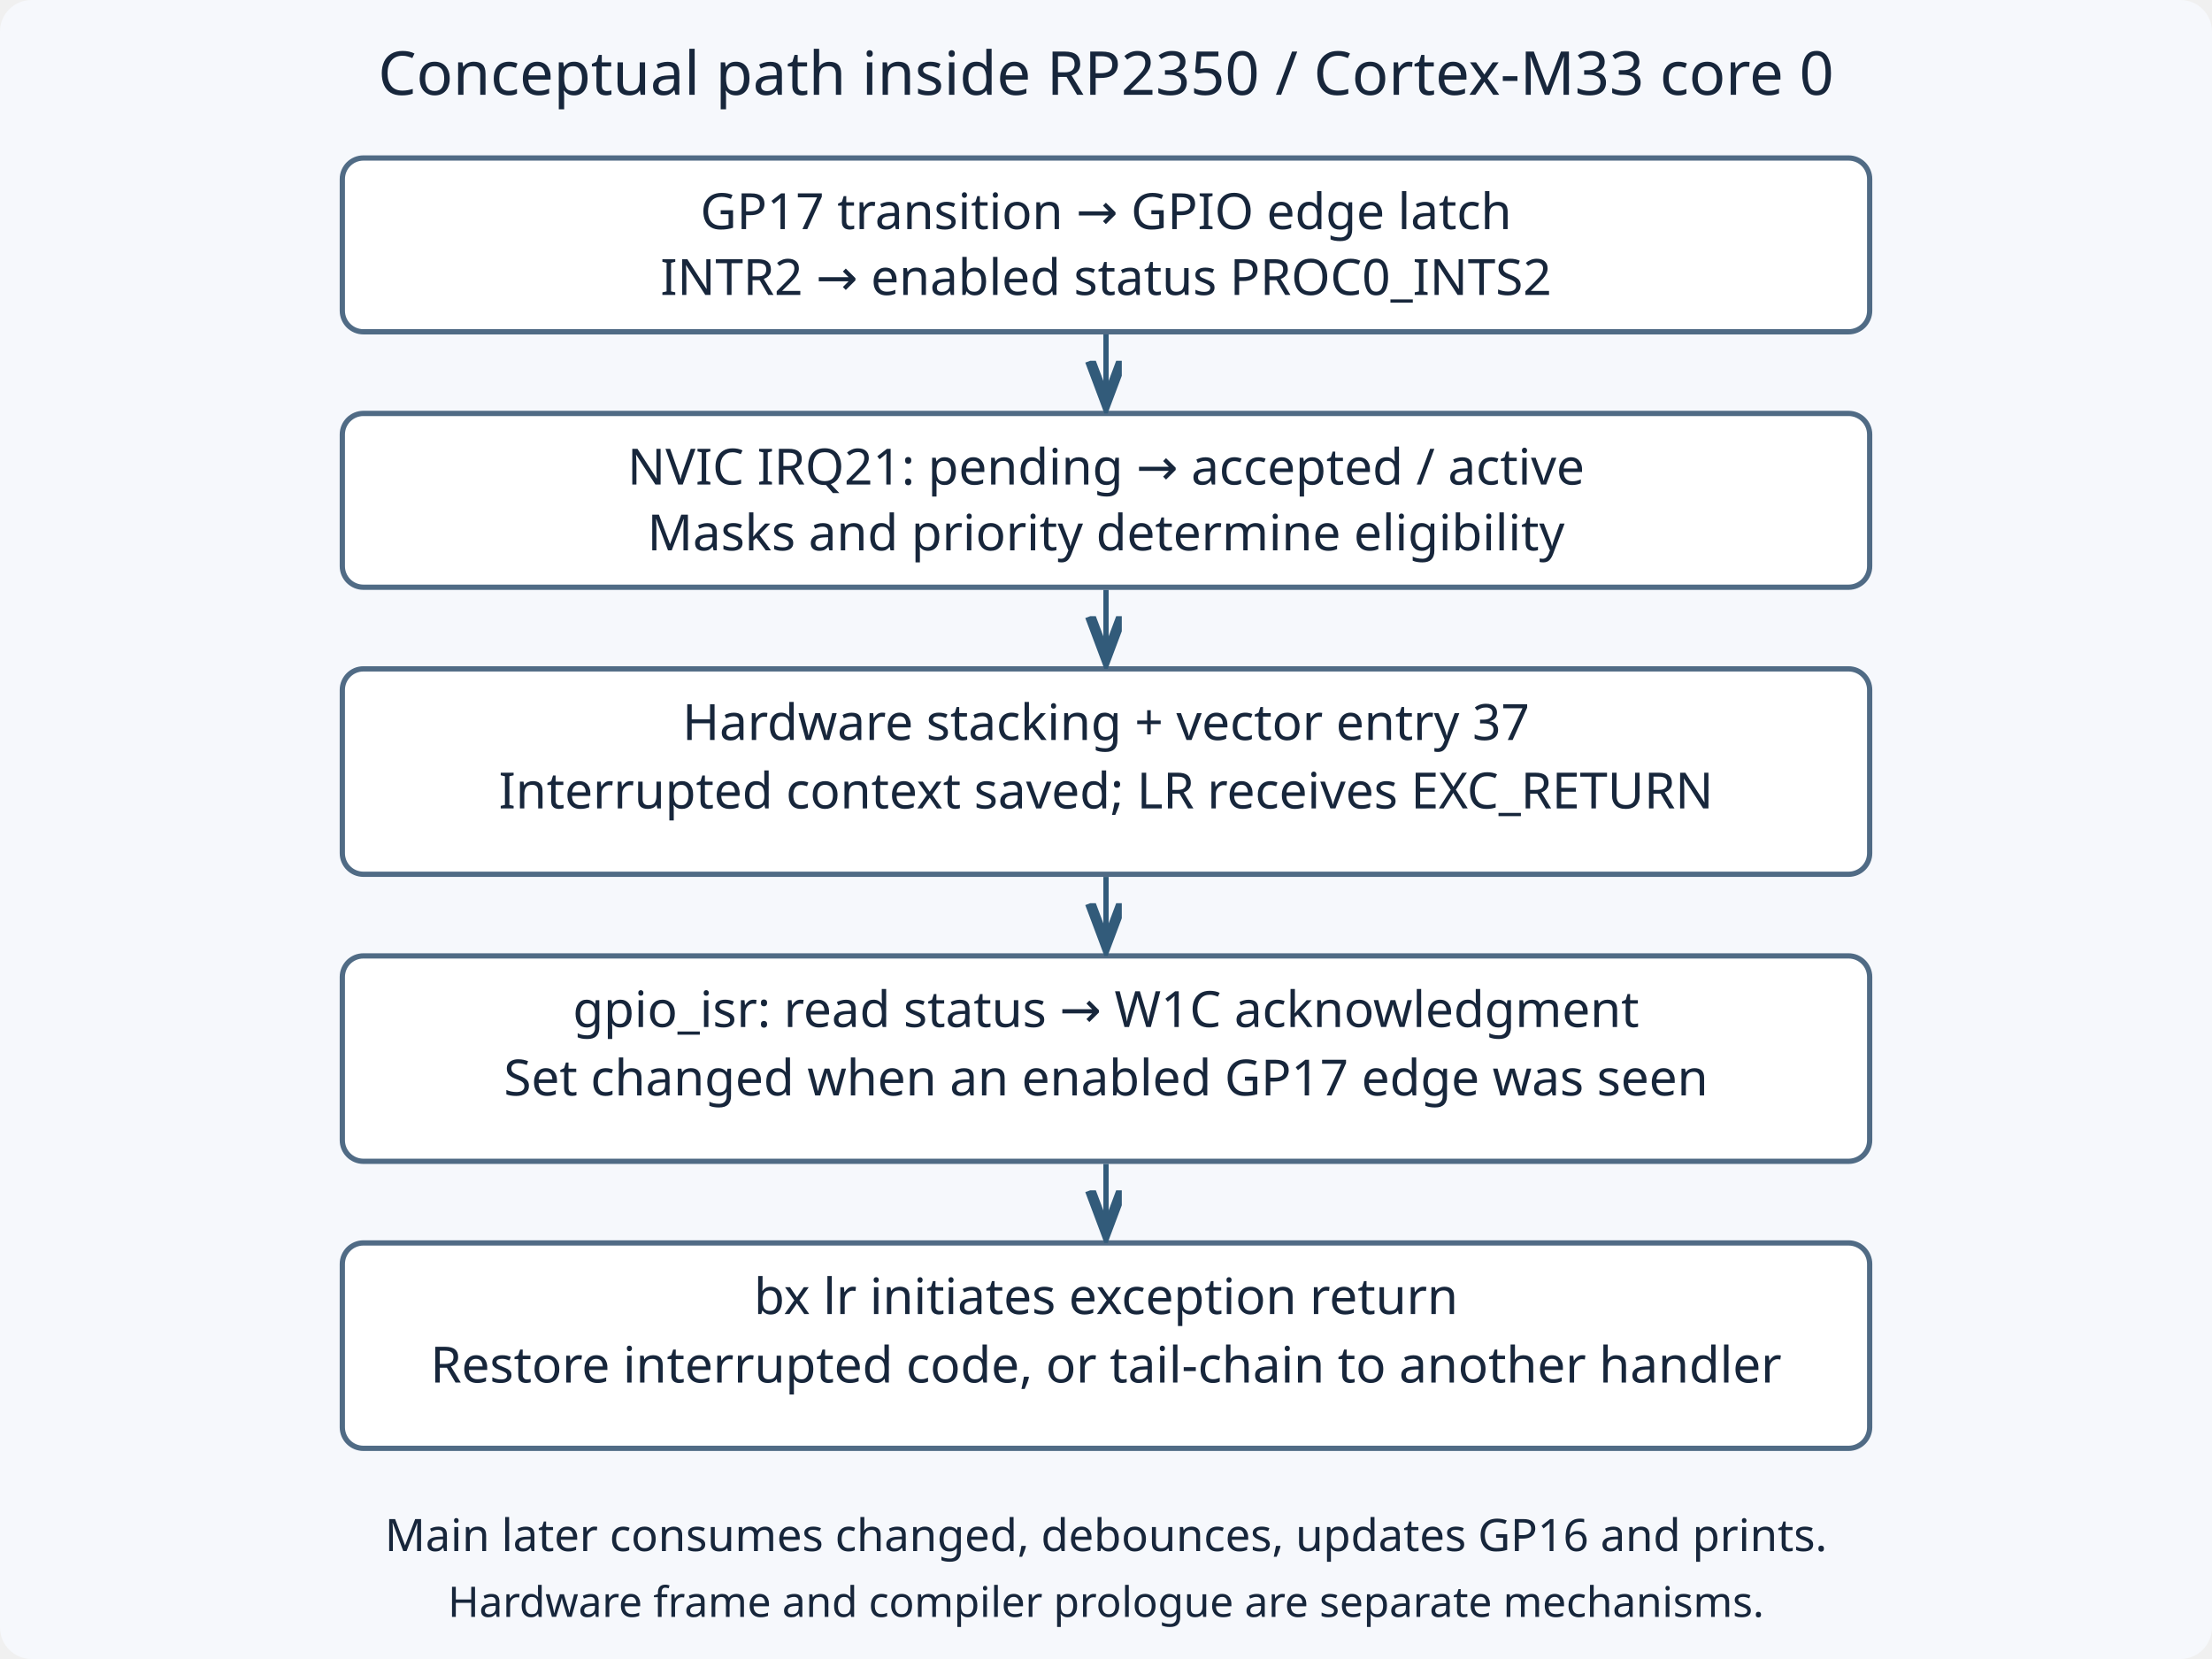
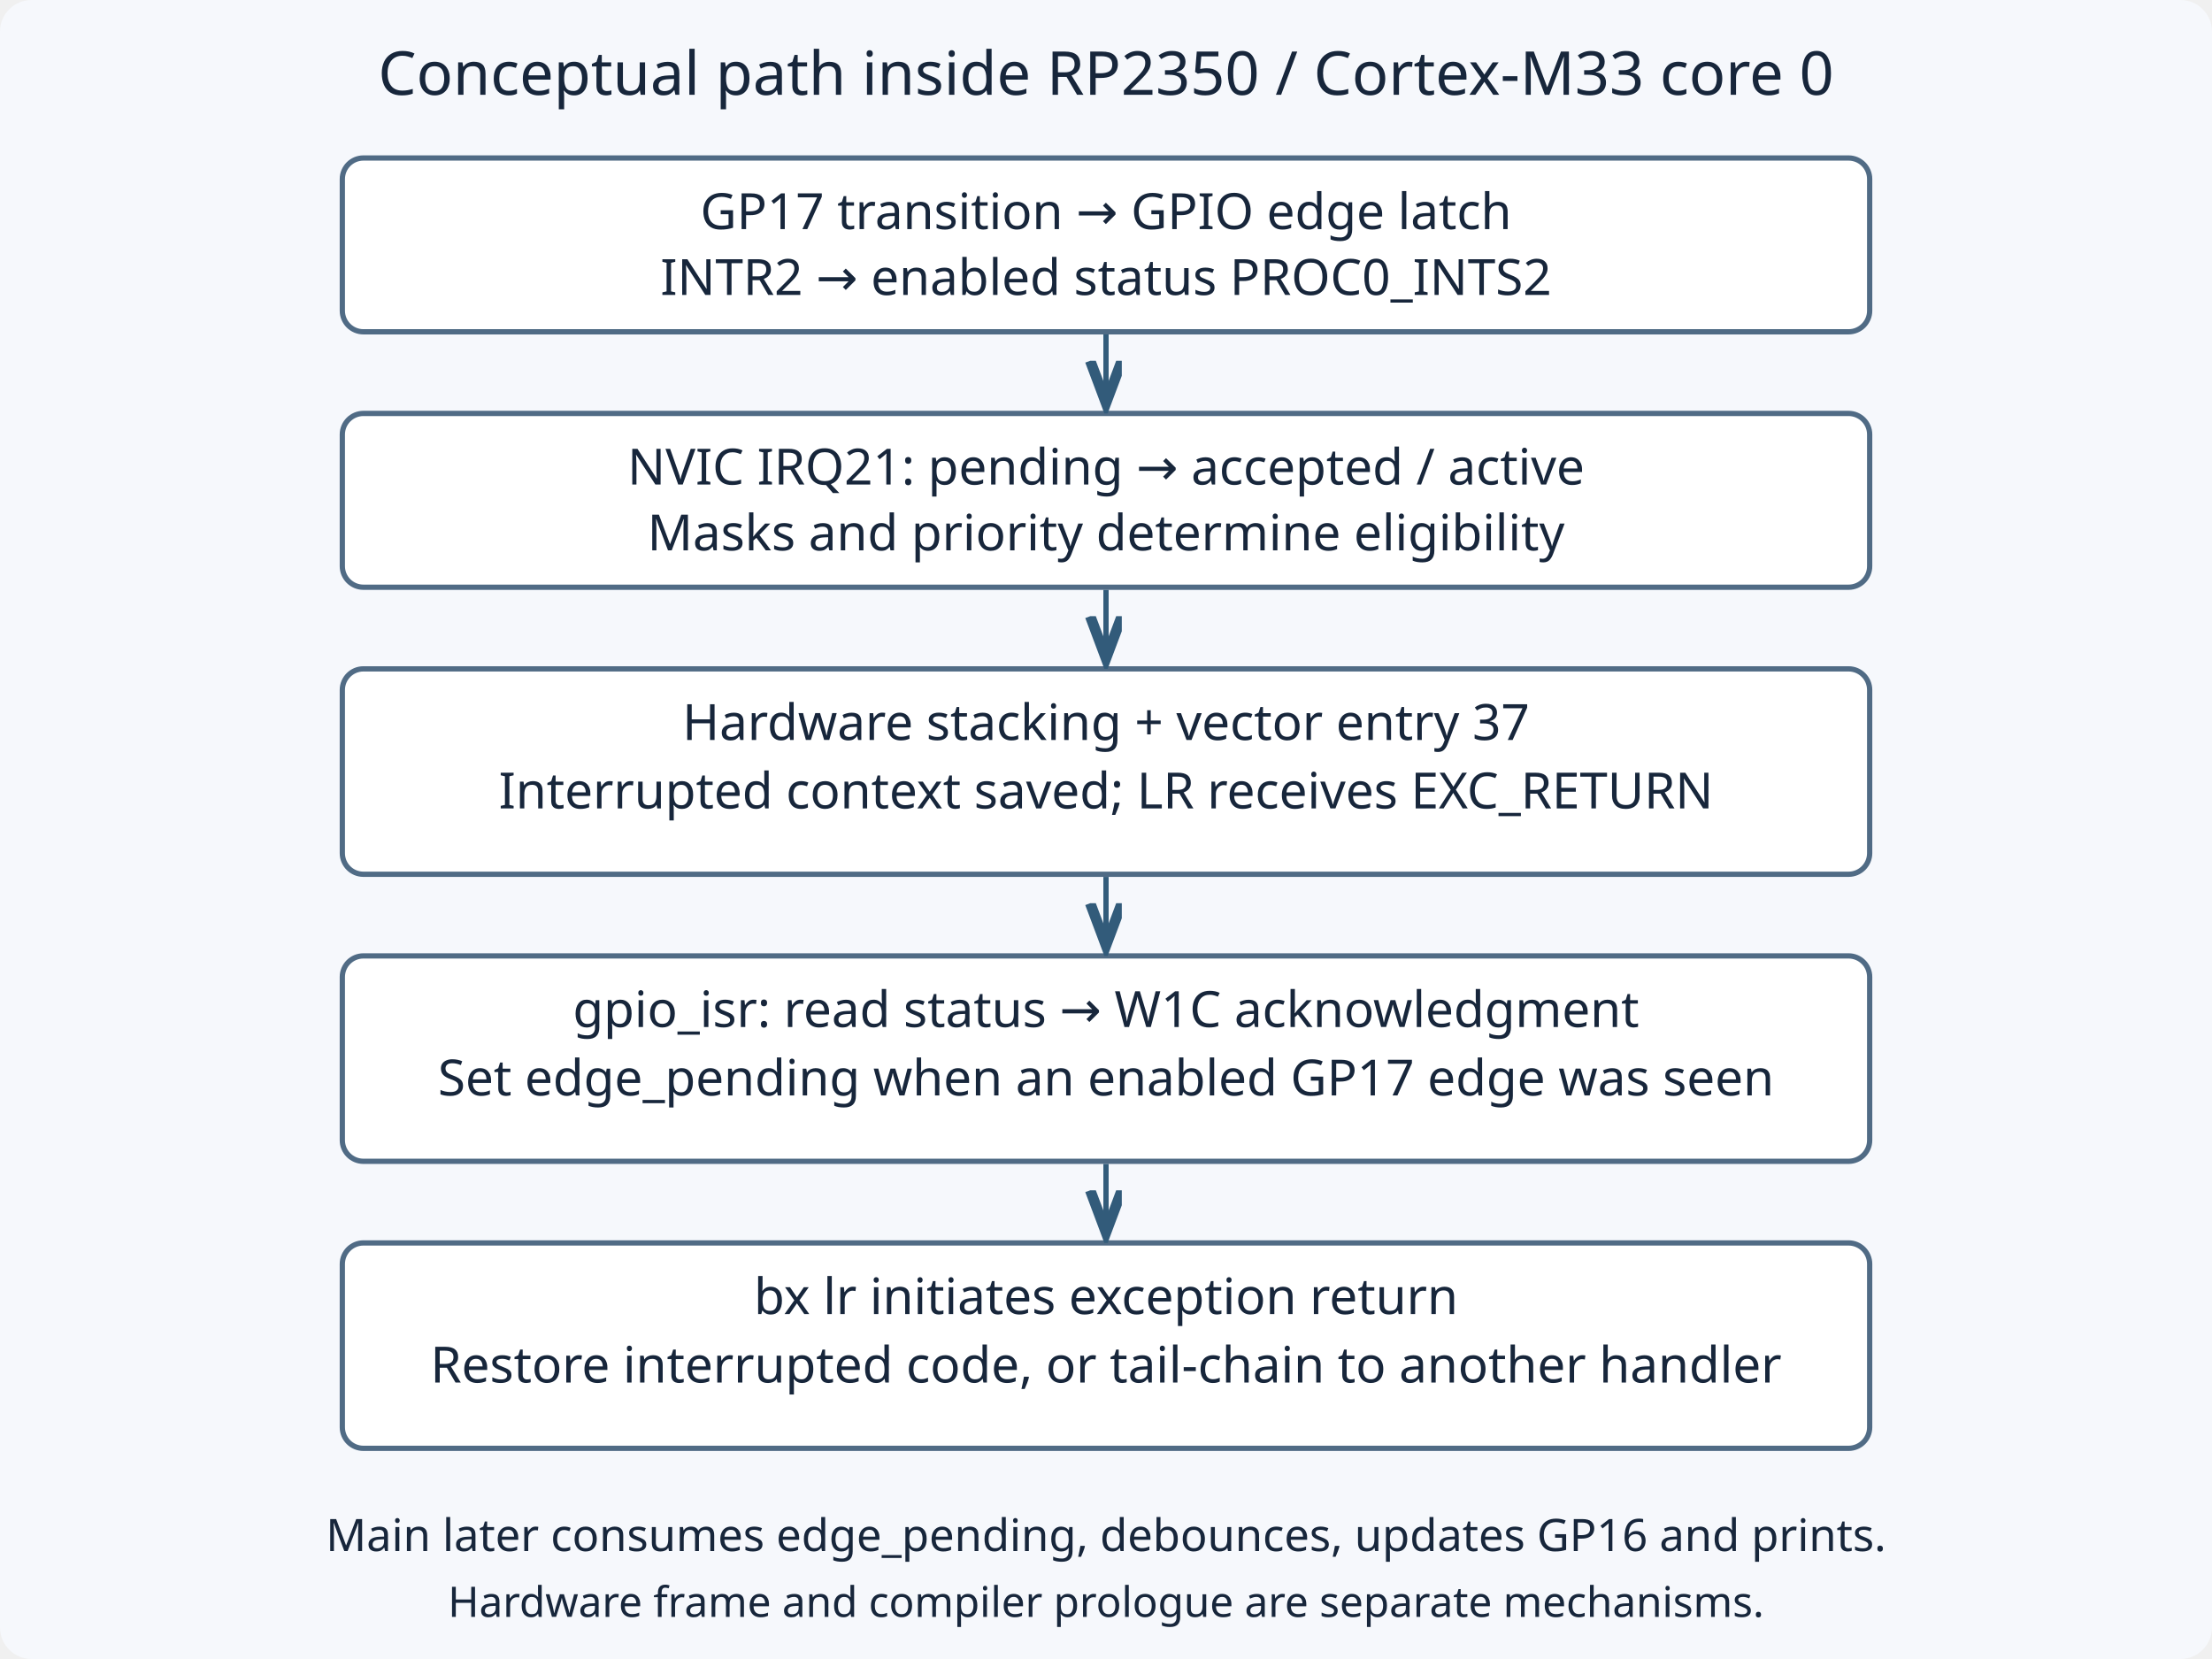
<svg xmlns="http://www.w3.org/2000/svg" viewBox="0 0 840 630" role="img" aria-labelledby="title desc">
  <defs>
    <marker id="arrow" markerWidth="10" markerHeight="10" refX="8" refY="3" orient="auto">
      <path d="M0 0L8 3L0 6" fill="none" stroke="#325b7a" stroke-width="2" />
    </marker>
  </defs>
  <rect width="840" height="630" rx="12" fill="#f6f8fc" />
  <g font-family="system-ui,sans-serif" fill="#17263b" text-anchor="middle">
    <text x="420" y="36" font-size="23">Conceptual path inside RP2350 / Cortex-M33 core 0</text>
    <g fill="white" stroke="#506b85" stroke-width="2">
      <rect x="130" y="60" width="580" height="66" rx="8" />
      <rect x="130" y="157" width="580" height="66" rx="8" />
      <rect x="130" y="254" width="580" height="78" rx="8" />
      <rect x="130" y="363" width="580" height="78" rx="8" />
      <rect x="130" y="472" width="580" height="78" rx="8" />
    </g>
    <g font-size="19">
      <text x="420" y="87">GP17 transition → GPIO edge latch</text>
      <text x="420" y="112">INTR2 → enabled status PROC0_INTS2</text>
      <text x="420" y="184">NVIC IRQ21: pending → accepted / active</text>
      <text x="420" y="209">Masks and priority determine eligibility</text>
      <text x="420" y="281">Hardware stacking + vector entry 37</text>
      <text x="420" y="307">Interrupted context saved; LR receives EXC_RETURN</text>
      <text x="420" y="390">gpio_isr: read status → W1C acknowledgment</text>
-       <text x="420" y="416">Set changed when an enabled GP17 edge was seen</text>
+       <text x="420" y="416">Set edge_pending when an enabled GP17 edge was seen</text>
      <text x="420" y="499">bx lr initiates exception return</text>
      <text x="420" y="525">Restore interrupted code, or tail-chain to another handler</text>
    </g>
-     <text x="420" y="589" font-size="17">Main later consumes changed, debounces, updates GP16 and prints.</text>
+     <text x="420" y="589" font-size="17">Main later consumes edge_pending, debounces, updates GP16 and prints.</text>
    <text x="420" y="614" font-size="16">Hardware frame and compiler prologue are separate mechanisms.</text>
  </g>
  <g stroke="#325b7a" stroke-width="2" marker-end="url(#arrow)">
    <path d="M420 127V153" />
    <path d="M420 224V250" />
    <path d="M420 333V359" />
    <path d="M420 442V468" />
  </g>
</svg>
